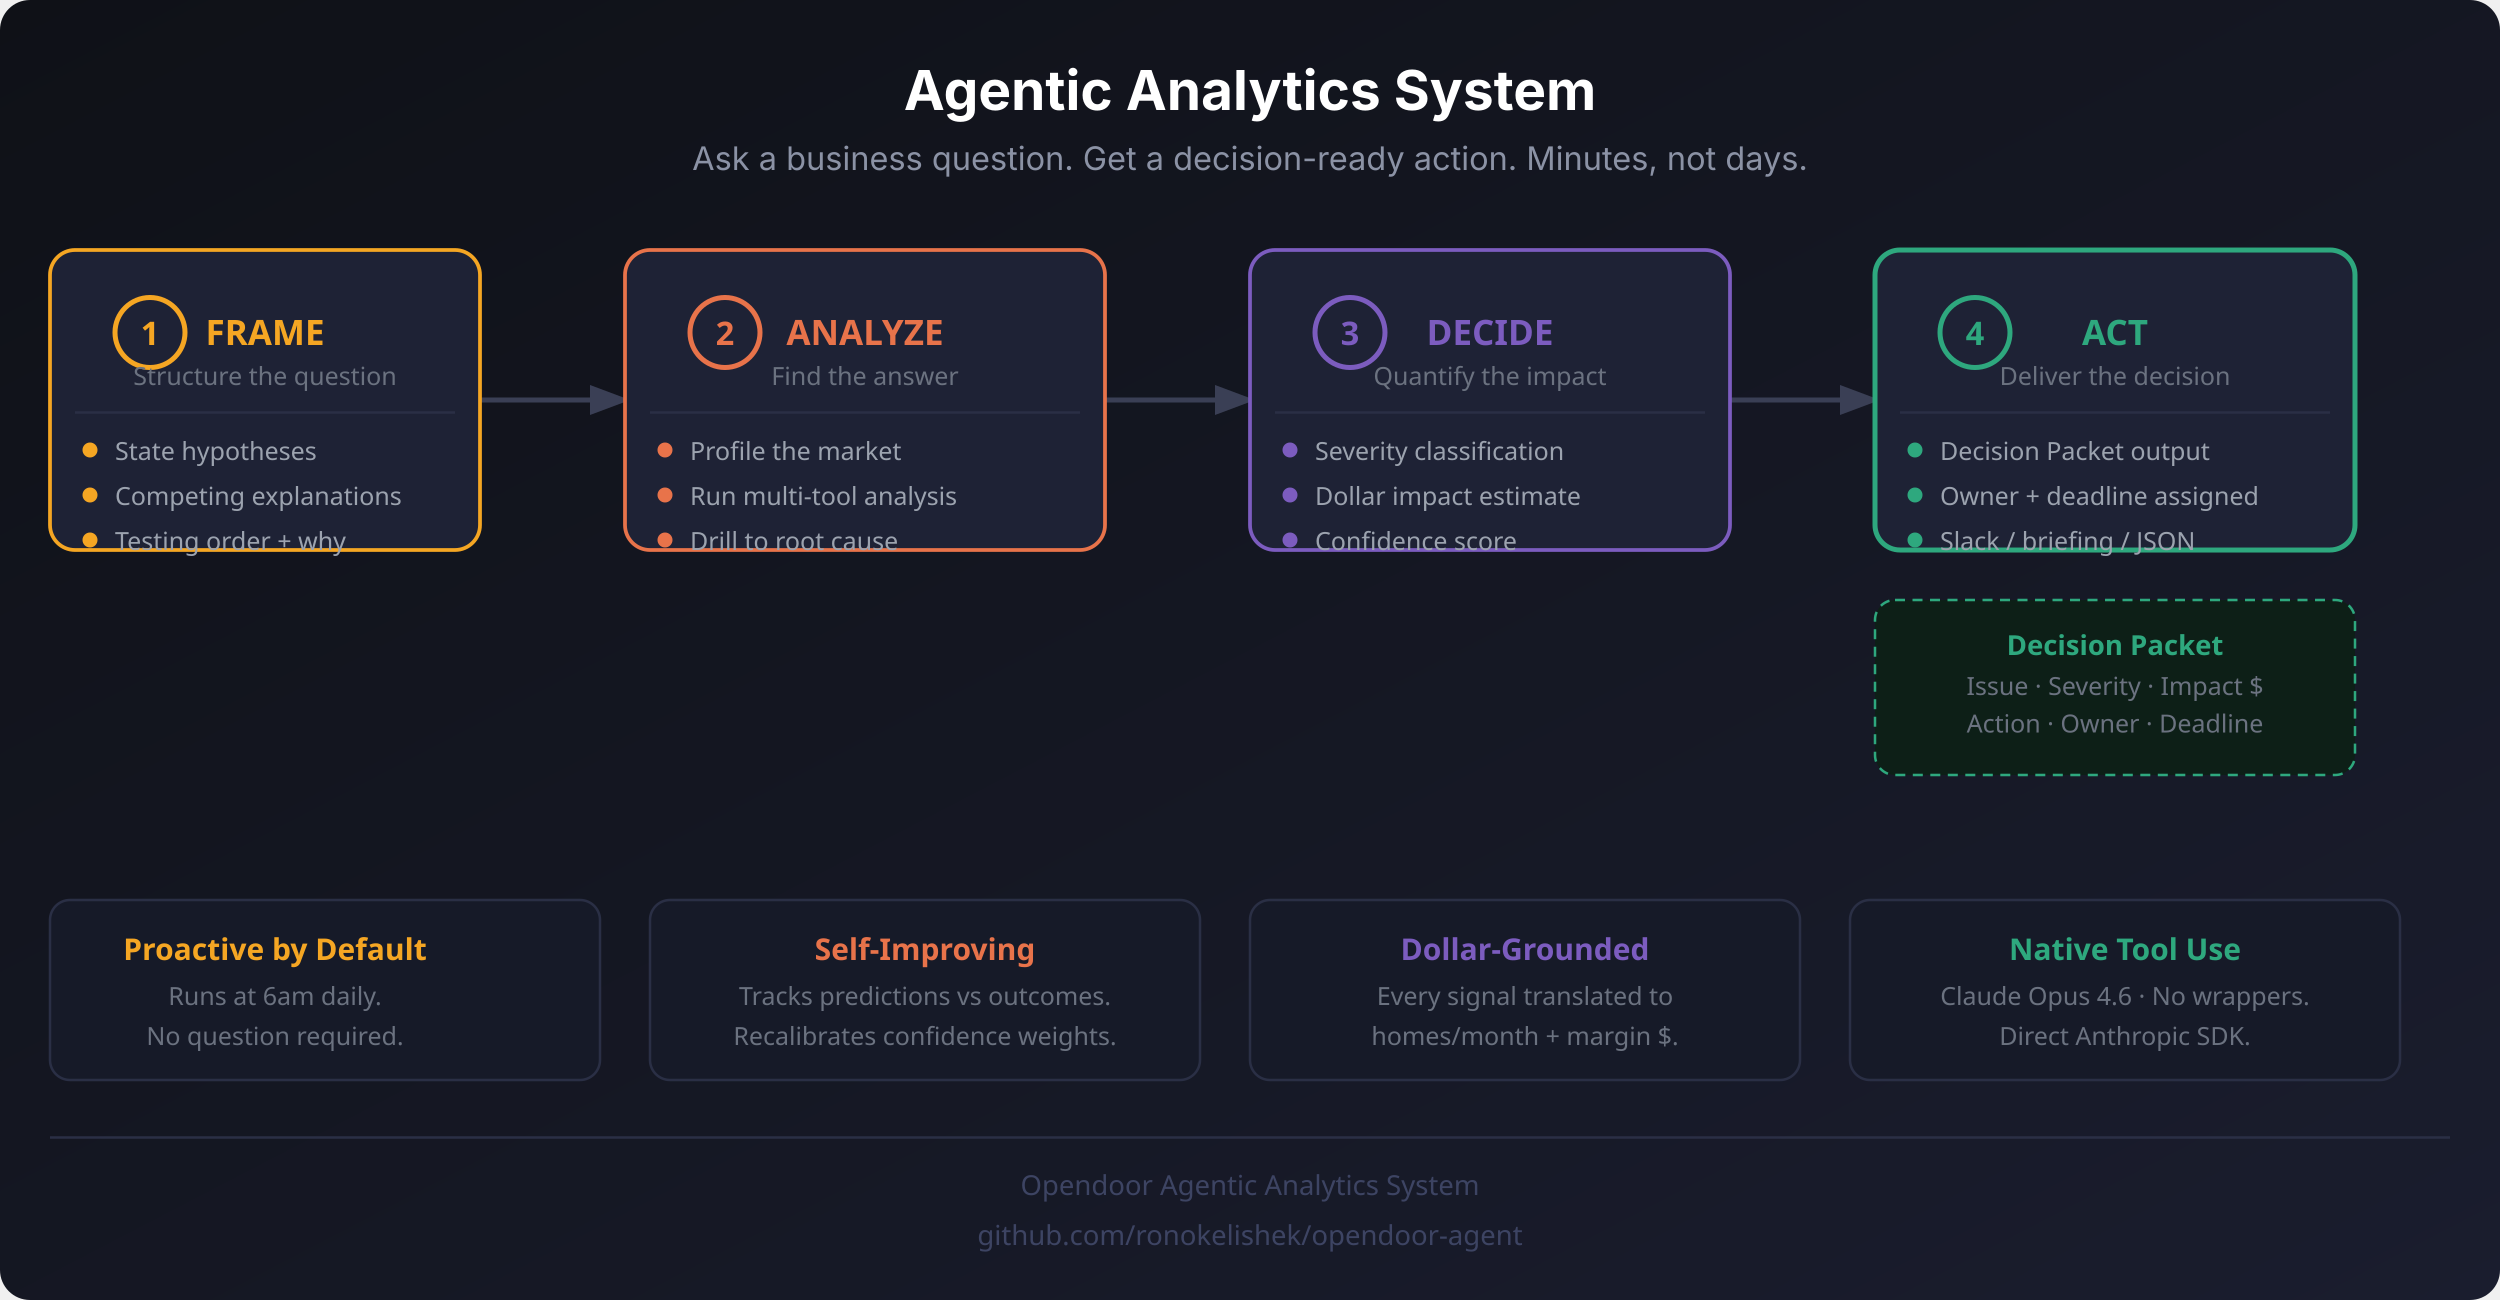
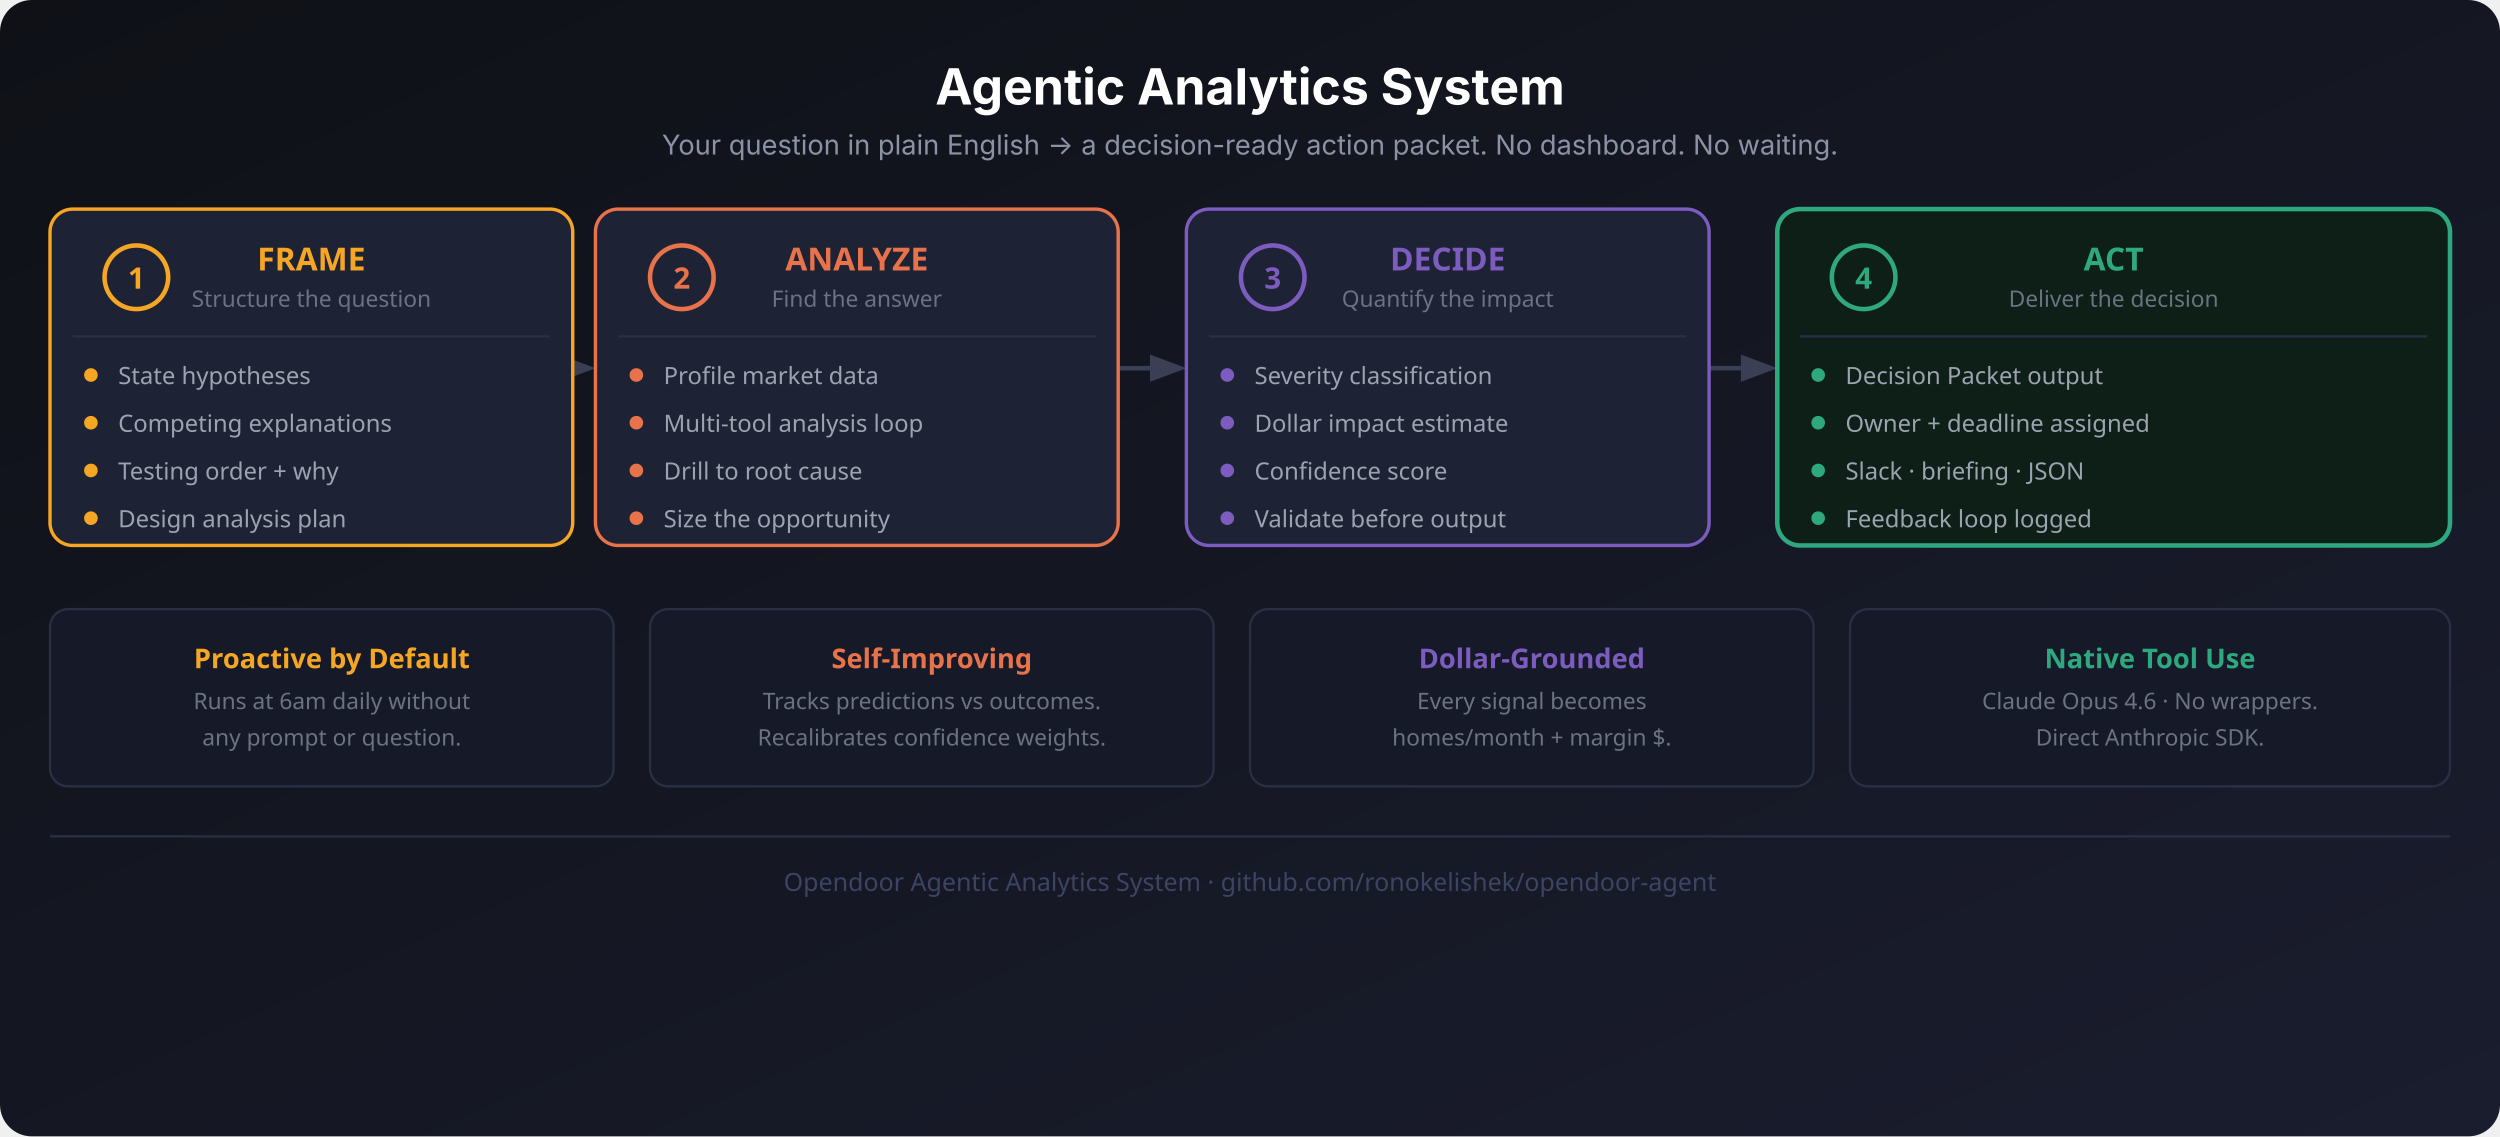
- <svg xmlns="http://www.w3.org/2000/svg" viewBox="0 0 1000 520" width="1000" height="520">
+ <svg xmlns="http://www.w3.org/2000/svg" viewBox="0 0 1100 500" width="1100" height="500">
  <defs>
    <linearGradient id="bgGrad" x1="0%" y1="0%" x2="100%" y2="100%">
      <stop offset="0%" style="stop-color:#0f1117;stop-opacity:1" />
      <stop offset="100%" style="stop-color:#1a1d2e;stop-opacity:1" />
    </linearGradient>
-     <filter id="glow">
-       <feGaussianBlur stdDeviation="3" result="coloredBlur" />
-       <feMerge>
-         <feMergeNode in="coloredBlur" />
-         <feMergeNode in="SourceGraphic" />
-       </feMerge>
-     </filter>
-   </defs>
-   <rect width="1000" height="520" fill="url(#bgGrad)" rx="12" />
-   <text x="500" y="44" text-anchor="middle" font-family="system-ui, -apple-system, sans-serif" font-size="22" font-weight="700" fill="#ffffff">Agentic Analytics System</text>
-   <text x="500" y="68" text-anchor="middle" font-family="system-ui, -apple-system, sans-serif" font-size="13" fill="#8b92a5">Ask a business question. Get a decision-ready action. Minutes, not days.</text>
-   <line x1="192" y1="160" x2="248" y2="160" stroke="#3a3f55" stroke-width="2" marker-end="url(#arr)" />
-   <line x1="442" y1="160" x2="498" y2="160" stroke="#3a3f55" stroke-width="2" marker-end="url(#arr)" />
-   <line x1="692" y1="160" x2="748" y2="160" stroke="#3a3f55" stroke-width="2" marker-end="url(#arr)" />
-   <defs>
    <marker id="arr" markerWidth="8" markerHeight="8" refX="6" refY="3" orient="auto">
      <path d="M0,0 L0,6 L8,3 z" fill="#3a3f55" />
    </marker>
  </defs>
-   <rect x="20" y="100" width="172" height="120" rx="10" fill="#1e2235" stroke="#f5a623" stroke-width="1.5" />
-   <circle cx="60" cy="133" r="14" fill="none" stroke="#f5a623" stroke-width="2" />
-   <text x="60" y="138" text-anchor="middle" font-family="system-ui, sans-serif" font-size="13" font-weight="700" fill="#f5a623">1</text>
-   <text x="106" y="138" text-anchor="middle" font-family="system-ui, sans-serif" font-size="14" font-weight="700" fill="#f5a623">FRAME</text>
-   <text x="106" y="154" text-anchor="middle" font-family="system-ui, sans-serif" font-size="10" fill="#6b7280">Structure the question</text>
-   <line x1="30" y1="165" x2="182" y2="165" stroke="#2a2f45" stroke-width="1" />
-   <circle cx="36" cy="180" r="3" fill="#f5a623" />
-   <text x="46" y="184" font-family="system-ui, sans-serif" font-size="10" fill="#9ca3af">State hypotheses</text>
-   <circle cx="36" cy="198" r="3" fill="#f5a623" />
-   <text x="46" y="202" font-family="system-ui, sans-serif" font-size="10" fill="#9ca3af">Competing explanations</text>
-   <circle cx="36" cy="216" r="3" fill="#f5a623" />
-   <text x="46" y="220" font-family="system-ui, sans-serif" font-size="10" fill="#9ca3af">Testing order + why</text>
-   <rect x="250" y="100" width="192" height="120" rx="10" fill="#1e2235" stroke="#e8734a" stroke-width="1.5" />
-   <circle cx="290" cy="133" r="14" fill="none" stroke="#e8734a" stroke-width="2" />
-   <text x="290" y="138" text-anchor="middle" font-family="system-ui, sans-serif" font-size="13" font-weight="700" fill="#e8734a">2</text>
-   <text x="346" y="138" text-anchor="middle" font-family="system-ui, sans-serif" font-size="14" font-weight="700" fill="#e8734a">ANALYZE</text>
-   <text x="346" y="154" text-anchor="middle" font-family="system-ui, sans-serif" font-size="10" fill="#6b7280">Find the answer</text>
-   <line x1="260" y1="165" x2="432" y2="165" stroke="#2a2f45" stroke-width="1" />
-   <circle cx="266" cy="180" r="3" fill="#e8734a" />
-   <text x="276" y="184" font-family="system-ui, sans-serif" font-size="10" fill="#9ca3af">Profile the market</text>
-   <circle cx="266" cy="198" r="3" fill="#e8734a" />
-   <text x="276" y="202" font-family="system-ui, sans-serif" font-size="10" fill="#9ca3af">Run multi-tool analysis</text>
-   <circle cx="266" cy="216" r="3" fill="#e8734a" />
-   <text x="276" y="220" font-family="system-ui, sans-serif" font-size="10" fill="#9ca3af">Drill to root cause</text>
-   <rect x="500" y="100" width="192" height="120" rx="10" fill="#1e2235" stroke="#7c5cbf" stroke-width="1.5" />
-   <circle cx="540" cy="133" r="14" fill="none" stroke="#7c5cbf" stroke-width="2" />
-   <text x="540" y="138" text-anchor="middle" font-family="system-ui, sans-serif" font-size="13" font-weight="700" fill="#7c5cbf">3</text>
-   <text x="596" y="138" text-anchor="middle" font-family="system-ui, sans-serif" font-size="14" font-weight="700" fill="#7c5cbf">DECIDE</text>
-   <text x="596" y="154" text-anchor="middle" font-family="system-ui, sans-serif" font-size="10" fill="#6b7280">Quantify the impact</text>
-   <line x1="510" y1="165" x2="682" y2="165" stroke="#2a2f45" stroke-width="1" />
-   <circle cx="516" cy="180" r="3" fill="#7c5cbf" />
-   <text x="526" y="184" font-family="system-ui, sans-serif" font-size="10" fill="#9ca3af">Severity classification</text>
-   <circle cx="516" cy="198" r="3" fill="#7c5cbf" />
-   <text x="526" y="202" font-family="system-ui, sans-serif" font-size="10" fill="#9ca3af">Dollar impact estimate</text>
-   <circle cx="516" cy="216" r="3" fill="#7c5cbf" />
-   <text x="526" y="220" font-family="system-ui, sans-serif" font-size="10" fill="#9ca3af">Confidence score</text>
-   <rect x="750" y="100" width="192" height="120" rx="10" fill="#1e2235" stroke="#2ea87e" stroke-width="2" />
-   <circle cx="790" cy="133" r="14" fill="none" stroke="#2ea87e" stroke-width="2" />
-   <text x="790" y="138" text-anchor="middle" font-family="system-ui, sans-serif" font-size="13" font-weight="700" fill="#2ea87e">4</text>
-   <text x="846" y="138" text-anchor="middle" font-family="system-ui, sans-serif" font-size="14" font-weight="700" fill="#2ea87e">ACT</text>
-   <text x="846" y="154" text-anchor="middle" font-family="system-ui, sans-serif" font-size="10" fill="#6b7280">Deliver the decision</text>
-   <line x1="760" y1="165" x2="932" y2="165" stroke="#2a2f45" stroke-width="1" />
-   <circle cx="766" cy="180" r="3" fill="#2ea87e" />
-   <text x="776" y="184" font-family="system-ui, sans-serif" font-size="10" fill="#9ca3af">Decision Packet output</text>
-   <circle cx="766" cy="198" r="3" fill="#2ea87e" />
-   <text x="776" y="202" font-family="system-ui, sans-serif" font-size="10" fill="#9ca3af">Owner + deadline assigned</text>
-   <circle cx="766" cy="216" r="3" fill="#2ea87e" />
-   <text x="776" y="220" font-family="system-ui, sans-serif" font-size="10" fill="#9ca3af">Slack / briefing / JSON</text>
-   <rect x="750" y="240" width="192" height="70" rx="8" fill="#0d1f17" stroke="#2ea87e" stroke-width="1" stroke-dasharray="4,3" />
-   <text x="846" y="262" text-anchor="middle" font-family="system-ui, sans-serif" font-size="11" font-weight="600" fill="#2ea87e">Decision Packet</text>
-   <text x="846" y="278" text-anchor="middle" font-family="system-ui, sans-serif" font-size="10" fill="#6b7280">Issue · Severity · Impact $</text>
-   <text x="846" y="293" text-anchor="middle" font-family="system-ui, sans-serif" font-size="10" fill="#6b7280">Action · Owner · Deadline</text>
-   <rect x="20" y="360" width="220" height="72" rx="8" fill="#161a28" stroke="#2a2f45" stroke-width="1" />
-   <text x="110" y="384" text-anchor="middle" font-family="system-ui, sans-serif" font-size="12" font-weight="700" fill="#f5a623">Proactive by Default</text>
-   <text x="110" y="402" text-anchor="middle" font-family="system-ui, sans-serif" font-size="10" fill="#6b7280">Runs at 6am daily.</text>
-   <text x="110" y="418" text-anchor="middle" font-family="system-ui, sans-serif" font-size="10" fill="#6b7280">No question required.</text>
-   <rect x="260" y="360" width="220" height="72" rx="8" fill="#161a28" stroke="#2a2f45" stroke-width="1" />
-   <text x="370" y="384" text-anchor="middle" font-family="system-ui, sans-serif" font-size="12" font-weight="700" fill="#e8734a">Self-Improving</text>
-   <text x="370" y="402" text-anchor="middle" font-family="system-ui, sans-serif" font-size="10" fill="#6b7280">Tracks predictions vs outcomes.</text>
-   <text x="370" y="418" text-anchor="middle" font-family="system-ui, sans-serif" font-size="10" fill="#6b7280">Recalibrates confidence weights.</text>
-   <rect x="500" y="360" width="220" height="72" rx="8" fill="#161a28" stroke="#2a2f45" stroke-width="1" />
-   <text x="610" y="384" text-anchor="middle" font-family="system-ui, sans-serif" font-size="12" font-weight="700" fill="#7c5cbf">Dollar-Grounded</text>
-   <text x="610" y="402" text-anchor="middle" font-family="system-ui, sans-serif" font-size="10" fill="#6b7280">Every signal translated to</text>
-   <text x="610" y="418" text-anchor="middle" font-family="system-ui, sans-serif" font-size="10" fill="#6b7280">homes/month + margin $.</text>
-   <rect x="740" y="360" width="220" height="72" rx="8" fill="#161a28" stroke="#2a2f45" stroke-width="1" />
-   <text x="850" y="384" text-anchor="middle" font-family="system-ui, sans-serif" font-size="12" font-weight="700" fill="#2ea87e">Native Tool Use</text>
-   <text x="850" y="402" text-anchor="middle" font-family="system-ui, sans-serif" font-size="10" fill="#6b7280">Claude Opus 4.6 · No wrappers.</text>
-   <text x="850" y="418" text-anchor="middle" font-family="system-ui, sans-serif" font-size="10" fill="#6b7280">Direct Anthropic SDK.</text>
-   <line x1="20" y1="455" x2="980" y2="455" stroke="#2a2f45" stroke-width="1" />
-   <text x="500" y="478" text-anchor="middle" font-family="system-ui, sans-serif" font-size="11" fill="#3d4463">Opendoor Agentic Analytics System</text>
-   <text x="500" y="498" text-anchor="middle" font-family="system-ui, sans-serif" font-size="11" fill="#3d4463">github.com/ronokelishek/opendoor-agent</text>
+   <rect width="1100" height="500" fill="url(#bgGrad)" rx="14" />
+   <text x="550" y="46" text-anchor="middle" font-family="system-ui, -apple-system, sans-serif" font-size="22" font-weight="700" fill="#ffffff">Agentic Analytics System</text>
+   <text x="550" y="68" text-anchor="middle" font-family="system-ui, -apple-system, sans-serif" font-size="12" fill="#8b92a5">Your question in plain English → a decision-ready action packet. No dashboard. No waiting.</text>
+   <line x1="222" y1="162" x2="258" y2="162" stroke="#3a3f55" stroke-width="2" marker-end="url(#arr)" />
+   <line x1="482" y1="162" x2="518" y2="162" stroke="#3a3f55" stroke-width="2" marker-end="url(#arr)" />
+   <line x1="742" y1="162" x2="778" y2="162" stroke="#3a3f55" stroke-width="2" marker-end="url(#arr)" />
+   <rect x="22" y="92" width="230" height="148" rx="10" fill="#1e2235" stroke="#f5a623" stroke-width="1.5" />
+   <circle cx="60" cy="122" r="14" fill="none" stroke="#f5a623" stroke-width="2" />
+   <text x="60" y="127" text-anchor="middle" font-family="system-ui, sans-serif" font-size="13" font-weight="700" fill="#f5a623">1</text>
+   <text x="137" y="119" text-anchor="middle" font-family="system-ui, sans-serif" font-size="14" font-weight="700" fill="#f5a623">FRAME</text>
+   <text x="137" y="135" text-anchor="middle" font-family="system-ui, sans-serif" font-size="10" fill="#6b7280">Structure the question</text>
+   <line x1="32" y1="148" x2="242" y2="148" stroke="#2a2f45" stroke-width="1" />
+   <circle cx="40" cy="165" r="3" fill="#f5a623" />
+   <text x="52" y="169" font-family="system-ui, sans-serif" font-size="10.5" fill="#9ca3af">State hypotheses</text>
+   <circle cx="40" cy="186" r="3" fill="#f5a623" />
+   <text x="52" y="190" font-family="system-ui, sans-serif" font-size="10.5" fill="#9ca3af">Competing explanations</text>
+   <circle cx="40" cy="207" r="3" fill="#f5a623" />
+   <text x="52" y="211" font-family="system-ui, sans-serif" font-size="10.5" fill="#9ca3af">Testing order + why</text>
+   <circle cx="40" cy="228" r="3" fill="#f5a623" />
+   <text x="52" y="232" font-family="system-ui, sans-serif" font-size="10.5" fill="#9ca3af">Design analysis plan</text>
+   <rect x="262" y="92" width="230" height="148" rx="10" fill="#1e2235" stroke="#e8734a" stroke-width="1.5" />
+   <circle cx="300" cy="122" r="14" fill="none" stroke="#e8734a" stroke-width="2" />
+   <text x="300" y="127" text-anchor="middle" font-family="system-ui, sans-serif" font-size="13" font-weight="700" fill="#e8734a">2</text>
+   <text x="377" y="119" text-anchor="middle" font-family="system-ui, sans-serif" font-size="14" font-weight="700" fill="#e8734a">ANALYZE</text>
+   <text x="377" y="135" text-anchor="middle" font-family="system-ui, sans-serif" font-size="10" fill="#6b7280">Find the answer</text>
+   <line x1="272" y1="148" x2="482" y2="148" stroke="#2a2f45" stroke-width="1" />
+   <circle cx="280" cy="165" r="3" fill="#e8734a" />
+   <text x="292" y="169" font-family="system-ui, sans-serif" font-size="10.5" fill="#9ca3af">Profile market data</text>
+   <circle cx="280" cy="186" r="3" fill="#e8734a" />
+   <text x="292" y="190" font-family="system-ui, sans-serif" font-size="10.5" fill="#9ca3af">Multi-tool analysis loop</text>
+   <circle cx="280" cy="207" r="3" fill="#e8734a" />
+   <text x="292" y="211" font-family="system-ui, sans-serif" font-size="10.5" fill="#9ca3af">Drill to root cause</text>
+   <circle cx="280" cy="228" r="3" fill="#e8734a" />
+   <text x="292" y="232" font-family="system-ui, sans-serif" font-size="10.5" fill="#9ca3af">Size the opportunity</text>
+   <rect x="522" y="92" width="230" height="148" rx="10" fill="#1e2235" stroke="#7c5cbf" stroke-width="1.5" />
+   <circle cx="560" cy="122" r="14" fill="none" stroke="#7c5cbf" stroke-width="2" />
+   <text x="560" y="127" text-anchor="middle" font-family="system-ui, sans-serif" font-size="13" font-weight="700" fill="#7c5cbf">3</text>
+   <text x="637" y="119" text-anchor="middle" font-family="system-ui, sans-serif" font-size="14" font-weight="700" fill="#7c5cbf">DECIDE</text>
+   <text x="637" y="135" text-anchor="middle" font-family="system-ui, sans-serif" font-size="10" fill="#6b7280">Quantify the impact</text>
+   <line x1="532" y1="148" x2="742" y2="148" stroke="#2a2f45" stroke-width="1" />
+   <circle cx="540" cy="165" r="3" fill="#7c5cbf" />
+   <text x="552" y="169" font-family="system-ui, sans-serif" font-size="10.5" fill="#9ca3af">Severity classification</text>
+   <circle cx="540" cy="186" r="3" fill="#7c5cbf" />
+   <text x="552" y="190" font-family="system-ui, sans-serif" font-size="10.5" fill="#9ca3af">Dollar impact estimate</text>
+   <circle cx="540" cy="207" r="3" fill="#7c5cbf" />
+   <text x="552" y="211" font-family="system-ui, sans-serif" font-size="10.5" fill="#9ca3af">Confidence score</text>
+   <circle cx="540" cy="228" r="3" fill="#7c5cbf" />
+   <text x="552" y="232" font-family="system-ui, sans-serif" font-size="10.5" fill="#9ca3af">Validate before output</text>
+   <rect x="782" y="92" width="296" height="148" rx="10" fill="#0d1f17" stroke="#2ea87e" stroke-width="2" />
+   <circle cx="820" cy="122" r="14" fill="none" stroke="#2ea87e" stroke-width="2" />
+   <text x="820" y="127" text-anchor="middle" font-family="system-ui, sans-serif" font-size="13" font-weight="700" fill="#2ea87e">4</text>
+   <text x="930" y="119" text-anchor="middle" font-family="system-ui, sans-serif" font-size="14" font-weight="700" fill="#2ea87e">ACT</text>
+   <text x="930" y="135" text-anchor="middle" font-family="system-ui, sans-serif" font-size="10" fill="#6b7280">Deliver the decision</text>
+   <line x1="792" y1="148" x2="1068" y2="148" stroke="#2a2f45" stroke-width="1" />
+   <circle cx="800" cy="165" r="3" fill="#2ea87e" />
+   <text x="812" y="169" font-family="system-ui, sans-serif" font-size="10.5" fill="#9ca3af">Decision Packet output</text>
+   <circle cx="800" cy="186" r="3" fill="#2ea87e" />
+   <text x="812" y="190" font-family="system-ui, sans-serif" font-size="10.5" fill="#9ca3af">Owner + deadline assigned</text>
+   <circle cx="800" cy="207" r="3" fill="#2ea87e" />
+   <text x="812" y="211" font-family="system-ui, sans-serif" font-size="10.5" fill="#9ca3af">Slack · briefing · JSON</text>
+   <circle cx="800" cy="228" r="3" fill="#2ea87e" />
+   <text x="812" y="232" font-family="system-ui, sans-serif" font-size="10.5" fill="#9ca3af">Feedback loop logged</text>
+   <rect x="22" y="268" width="248" height="78" rx="8" fill="#161a28" stroke="#2a2f45" stroke-width="1" />
+   <text x="146" y="294" text-anchor="middle" font-family="system-ui, sans-serif" font-size="12" font-weight="700" fill="#f5a623">Proactive by Default</text>
+   <text x="146" y="312" text-anchor="middle" font-family="system-ui, sans-serif" font-size="10" fill="#6b7280">Runs at 6am daily without</text>
+   <text x="146" y="328" text-anchor="middle" font-family="system-ui, sans-serif" font-size="10" fill="#6b7280">any prompt or question.</text>
+   <rect x="286" y="268" width="248" height="78" rx="8" fill="#161a28" stroke="#2a2f45" stroke-width="1" />
+   <text x="410" y="294" text-anchor="middle" font-family="system-ui, sans-serif" font-size="12" font-weight="700" fill="#e8734a">Self-Improving</text>
+   <text x="410" y="312" text-anchor="middle" font-family="system-ui, sans-serif" font-size="10" fill="#6b7280">Tracks predictions vs outcomes.</text>
+   <text x="410" y="328" text-anchor="middle" font-family="system-ui, sans-serif" font-size="10" fill="#6b7280">Recalibrates confidence weights.</text>
+   <rect x="550" y="268" width="248" height="78" rx="8" fill="#161a28" stroke="#2a2f45" stroke-width="1" />
+   <text x="674" y="294" text-anchor="middle" font-family="system-ui, sans-serif" font-size="12" font-weight="700" fill="#7c5cbf">Dollar-Grounded</text>
+   <text x="674" y="312" text-anchor="middle" font-family="system-ui, sans-serif" font-size="10" fill="#6b7280">Every signal becomes</text>
+   <text x="674" y="328" text-anchor="middle" font-family="system-ui, sans-serif" font-size="10" fill="#6b7280">homes/month + margin $.</text>
+   <rect x="814" y="268" width="264" height="78" rx="8" fill="#161a28" stroke="#2a2f45" stroke-width="1" />
+   <text x="946" y="294" text-anchor="middle" font-family="system-ui, sans-serif" font-size="12" font-weight="700" fill="#2ea87e">Native Tool Use</text>
+   <text x="946" y="312" text-anchor="middle" font-family="system-ui, sans-serif" font-size="10" fill="#6b7280">Claude Opus 4.6 · No wrappers.</text>
+   <text x="946" y="328" text-anchor="middle" font-family="system-ui, sans-serif" font-size="10" fill="#6b7280">Direct Anthropic SDK.</text>
+   <line x1="22" y1="368" x2="1078" y2="368" stroke="#2a2f45" stroke-width="1" />
+   <text x="550" y="392" text-anchor="middle" font-family="system-ui, sans-serif" font-size="11" fill="#3d4463">Opendoor Agentic Analytics System  ·  github.com/ronokelishek/opendoor-agent</text>
</svg>
